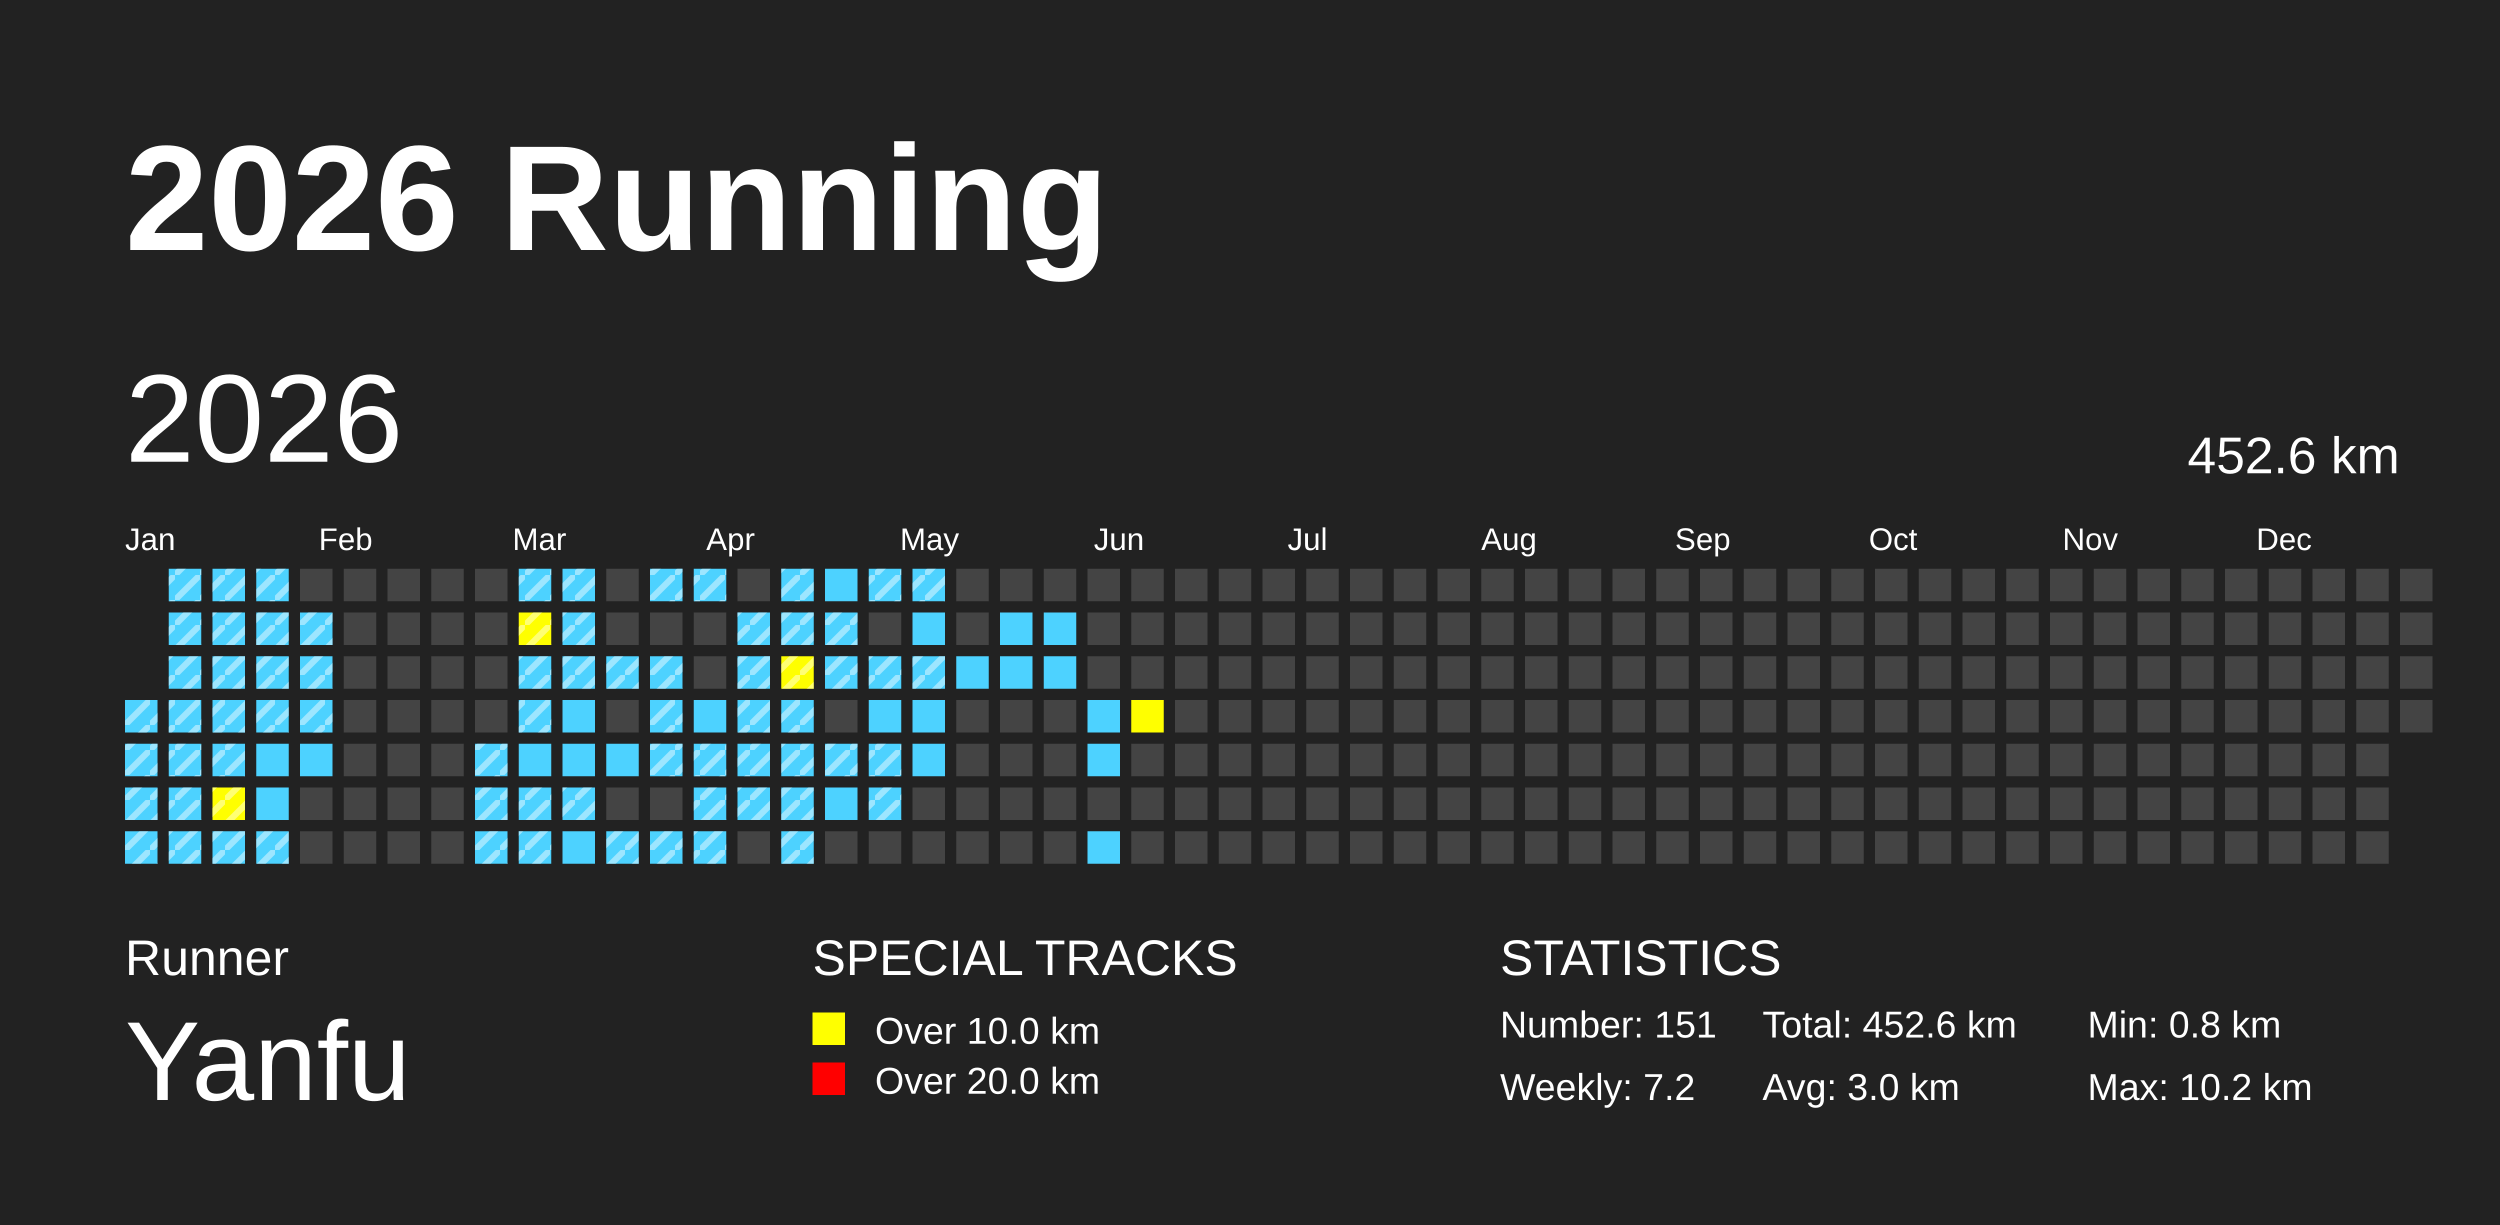
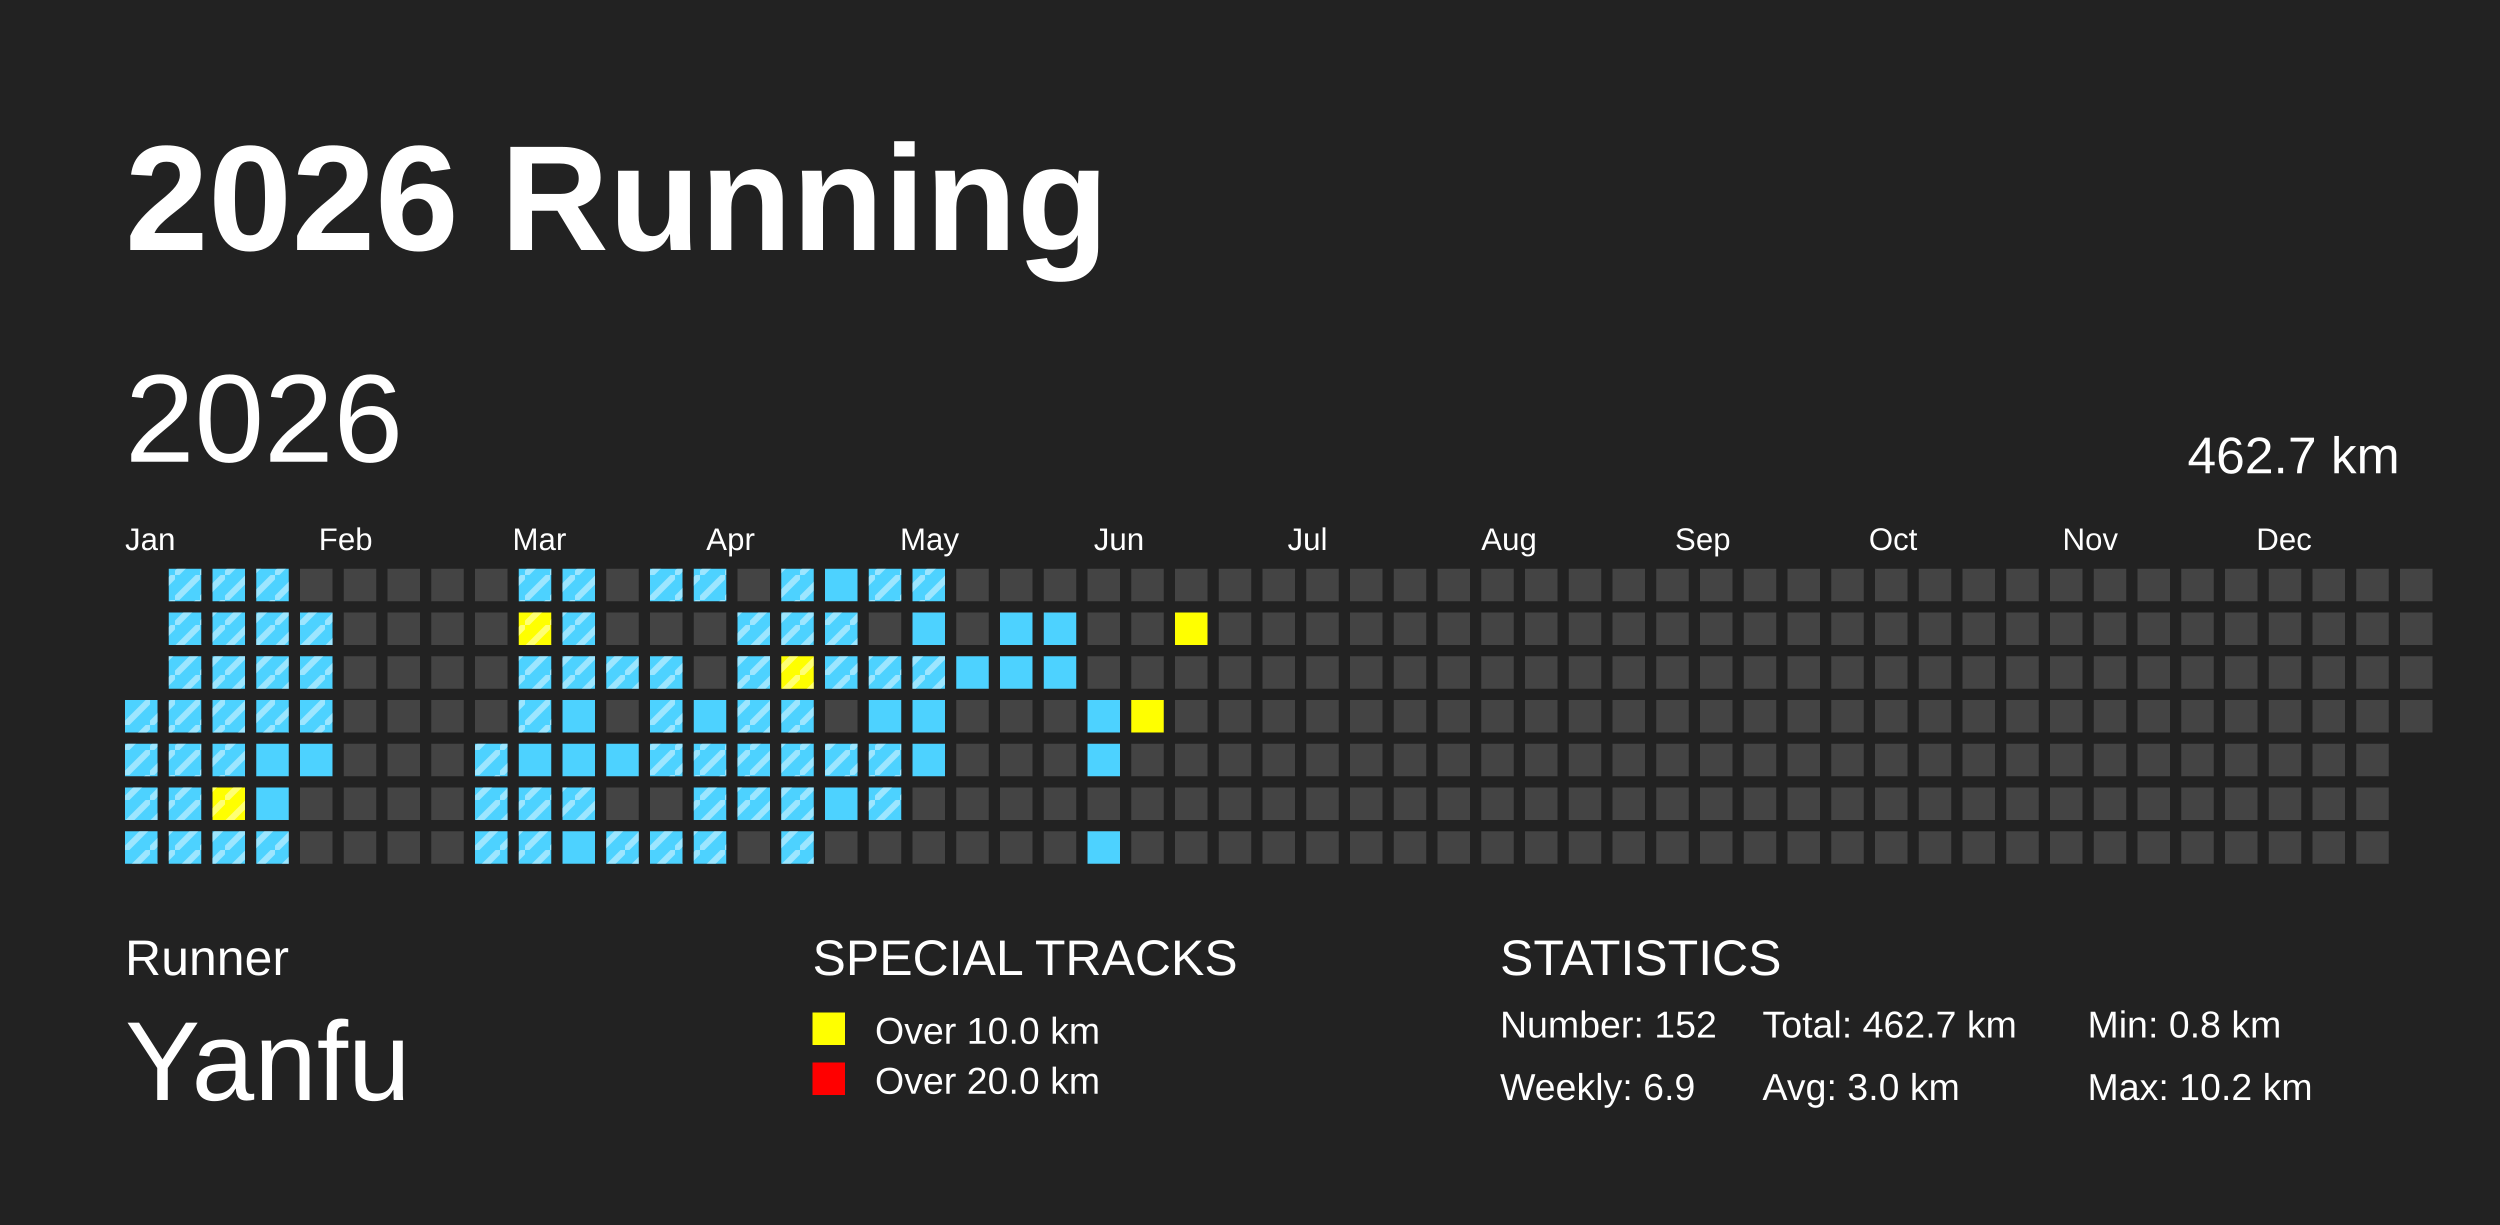
<svg xmlns="http://www.w3.org/2000/svg" baseProfile="full" height="98mm" version="1.1" viewBox="0,0,200,98" width="200mm">
  <defs>
    <pattern height="2" id="indoor-stripe" patternUnits="userSpaceOnUse" width="2">
      <line stroke="white" stroke-opacity="0.45" stroke-width="0.5" x1="0" x2="2" y1="2" y2="0" />
    </pattern>
  </defs>
  <rect fill="#222222" height="98" width="200" x="0" y="0" />
  <text fill="#FFFFFF" style="font-size:12px; font-family:Arial; font-weight:bold;" x="10" y="20">2026 Running</text>
  <text fill="#FFFFFF" style="font-size:4px; font-family:Arial" x="10" y="78">Runner</text>
  <text fill="#FFFFFF" style="font-size:9px; font-family:Arial" x="10" y="88">Yanfu</text>
  <text fill="#FFFFFF" style="font-size:4px; font-family:Arial" x="65" y="78">SPECIAL TRACKS</text>
  <rect fill="yellow" height="2.6" width="2.6" x="65" y="81" />
  <text fill="#FFFFFF" style="font-size:3px; font-family:Arial" x="70" y="83.5">Over 10.0 km</text>
  <rect fill="red" height="2.6" width="2.6" x="65" y="85" />
  <text fill="#FFFFFF" style="font-size:3px; font-family:Arial" x="70" y="87.5">Over 20.0 km</text>
  <text fill="#FFFFFF" style="font-size:4px; font-family:Arial" x="120" y="78">STATISTICS</text>
-   <text fill="#FFFFFF" style="font-size:3px; font-family:Arial" x="120" y="83">Number: 151</text>
-   <text fill="#FFFFFF" style="font-size:3px; font-family:Arial" x="120" y="88">Weekly: 7.2</text>
-   <text fill="#FFFFFF" style="font-size:3px; font-family:Arial" x="141" y="83">Total: 452.6 km</text>
+   <text fill="#FFFFFF" style="font-size:3px; font-family:Arial" x="120" y="83">Number: 152</text>
+   <text fill="#FFFFFF" style="font-size:3px; font-family:Arial" x="120" y="88">Weekly: 6.9</text>
+   <text fill="#FFFFFF" style="font-size:3px; font-family:Arial" x="141" y="83">Total: 462.7 km</text>
  <text fill="#FFFFFF" style="font-size:3px; font-family:Arial" x="141" y="88">Avg: 3.0 km</text>
  <text fill="#FFFFFF" style="font-size:3px; font-family:Arial" x="167" y="83">Min: 0.8 km</text>
  <text fill="#FFFFFF" style="font-size:3px; font-family:Arial" x="167" y="88">Max: 10.2 km</text>
  <text dominant-baseline="hanging" fill="#FFFFFF" style="font-size:10.0px; font-family:Arial;" x="10" y="30">2026</text>
-   <text dominant-baseline="hanging" fill="#FFFFFF" style="font-size:4.125px; font-family:Arial;" x="175" y="35">452.6 km</text>
+   <text dominant-baseline="hanging" fill="#FFFFFF" style="font-size:4.125px; font-family:Arial;" x="175" y="35">462.7 km</text>
  <text fill="#FFFFFF" style="font-size:2.5px; font-family:Arial" x="10.0" y="44">Jan</text>
  <text fill="#FFFFFF" style="font-size:2.5px; font-family:Arial" x="25.5" y="44">Feb</text>
  <text fill="#FFFFFF" style="font-size:2.5px; font-family:Arial" x="41.0" y="44">Mar</text>
  <text fill="#FFFFFF" style="font-size:2.5px; font-family:Arial" x="56.5" y="44">Apr</text>
  <text fill="#FFFFFF" style="font-size:2.5px; font-family:Arial" x="72.0" y="44">May</text>
  <text fill="#FFFFFF" style="font-size:2.5px; font-family:Arial" x="87.5" y="44">Jun</text>
  <text fill="#FFFFFF" style="font-size:2.5px; font-family:Arial" x="103.0" y="44">Jul</text>
  <text fill="#FFFFFF" style="font-size:2.5px; font-family:Arial" x="118.5" y="44">Aug</text>
  <text fill="#FFFFFF" style="font-size:2.5px; font-family:Arial" x="134.0" y="44">Sep</text>
  <text fill="#FFFFFF" style="font-size:2.5px; font-family:Arial" x="149.5" y="44">Oct</text>
  <text fill="#FFFFFF" style="font-size:2.5px; font-family:Arial" x="165.0" y="44">Nov</text>
  <text fill="#FFFFFF" style="font-size:2.5px; font-family:Arial" x="180.5" y="44">Dec</text>
  <rect fill="#4DD2FF" height="2.6" width="2.6" x="10.0" y="56.0" />
  <rect fill="url(#indoor-stripe)" height="2.6" width="2.6" x="10.0" y="56.0" />
  <rect fill="#4DD2FF" height="2.6" width="2.6" x="10.0" y="59.5" />
  <rect fill="url(#indoor-stripe)" height="2.6" width="2.6" x="10.0" y="59.5" />
  <rect fill="#4DD2FF" height="2.6" width="2.6" x="10.0" y="63.0" />
  <rect fill="url(#indoor-stripe)" height="2.6" width="2.6" x="10.0" y="63.0" />
  <rect fill="#4DD2FF" height="2.6" width="2.6" x="10.0" y="66.5" />
  <rect fill="url(#indoor-stripe)" height="2.6" width="2.6" x="10.0" y="66.5" />
  <rect fill="#4DD2FF" height="2.6" width="2.6" x="13.5" y="45.5" />
  <rect fill="url(#indoor-stripe)" height="2.6" width="2.6" x="13.5" y="45.5" />
  <rect fill="#4DD2FF" height="2.6" width="2.6" x="13.5" y="49.0" />
  <rect fill="url(#indoor-stripe)" height="2.6" width="2.6" x="13.5" y="49.0" />
  <rect fill="#4DD2FF" height="2.6" width="2.6" x="13.5" y="52.5" />
  <rect fill="url(#indoor-stripe)" height="2.6" width="2.6" x="13.5" y="52.5" />
  <rect fill="#4DD2FF" height="2.6" width="2.6" x="13.5" y="56.0" />
  <rect fill="url(#indoor-stripe)" height="2.6" width="2.6" x="13.5" y="56.0" />
  <rect fill="#4DD2FF" height="2.6" width="2.6" x="13.5" y="59.5" />
  <rect fill="url(#indoor-stripe)" height="2.6" width="2.6" x="13.5" y="59.5" />
  <rect fill="#4DD2FF" height="2.6" width="2.6" x="13.5" y="63.0" />
  <rect fill="url(#indoor-stripe)" height="2.6" width="2.6" x="13.5" y="63.0" />
  <rect fill="#4DD2FF" height="2.6" width="2.6" x="13.5" y="66.5" />
  <rect fill="url(#indoor-stripe)" height="2.6" width="2.6" x="13.5" y="66.5" />
  <rect fill="#4DD2FF" height="2.6" width="2.6" x="17.0" y="45.5" />
  <rect fill="url(#indoor-stripe)" height="2.6" width="2.6" x="17.0" y="45.5" />
  <rect fill="#4DD2FF" height="2.6" width="2.6" x="17.0" y="49.0" />
  <rect fill="url(#indoor-stripe)" height="2.6" width="2.6" x="17.0" y="49.0" />
  <rect fill="#4DD2FF" height="2.6" width="2.6" x="17.0" y="52.5" />
  <rect fill="url(#indoor-stripe)" height="2.6" width="2.6" x="17.0" y="52.5" />
  <rect fill="#4DD2FF" height="2.6" width="2.6" x="17.0" y="56.0" />
  <rect fill="url(#indoor-stripe)" height="2.6" width="2.6" x="17.0" y="56.0" />
  <rect fill="#4DD2FF" height="2.6" width="2.6" x="17.0" y="59.5" />
  <rect fill="url(#indoor-stripe)" height="2.6" width="2.6" x="17.0" y="59.5" />
  <rect fill="yellow" height="2.6" width="2.6" x="17.0" y="63.0" />
  <rect fill="url(#indoor-stripe)" height="2.6" width="2.6" x="17.0" y="63.0" />
  <rect fill="#4DD2FF" height="2.6" width="2.6" x="17.0" y="66.5" />
  <rect fill="url(#indoor-stripe)" height="2.6" width="2.6" x="17.0" y="66.5" />
  <rect fill="#4DD2FF" height="2.6" width="2.6" x="20.5" y="45.5" />
  <rect fill="url(#indoor-stripe)" height="2.6" width="2.6" x="20.5" y="45.5" />
  <rect fill="#4DD2FF" height="2.6" width="2.6" x="20.5" y="49.0" />
  <rect fill="url(#indoor-stripe)" height="2.6" width="2.6" x="20.5" y="49.0" />
  <rect fill="#4DD2FF" height="2.6" width="2.6" x="20.5" y="52.5" />
  <rect fill="url(#indoor-stripe)" height="2.6" width="2.6" x="20.5" y="52.5" />
  <rect fill="#4DD2FF" height="2.6" width="2.6" x="20.5" y="56.0" />
  <rect fill="url(#indoor-stripe)" height="2.6" width="2.6" x="20.5" y="56.0" />
  <rect fill="#4DD2FF" height="2.6" width="2.6" x="20.5" y="59.5" />
  <rect fill="#4DD2FF" height="2.6" width="2.6" x="20.5" y="63.0" />
  <rect fill="#4DD2FF" height="2.6" width="2.6" x="20.5" y="66.5" />
  <rect fill="url(#indoor-stripe)" height="2.6" width="2.6" x="20.5" y="66.5" />
  <rect fill="#444444" height="2.6" width="2.6" x="24.0" y="45.5" />
  <rect fill="#4DD2FF" height="2.6" width="2.6" x="24.0" y="49.0" />
  <rect fill="url(#indoor-stripe)" height="2.6" width="2.6" x="24.0" y="49.0" />
  <rect fill="#4DD2FF" height="2.6" width="2.6" x="24.0" y="52.5" />
  <rect fill="url(#indoor-stripe)" height="2.6" width="2.6" x="24.0" y="52.5" />
  <rect fill="#4DD2FF" height="2.6" width="2.6" x="24.0" y="56.0" />
  <rect fill="url(#indoor-stripe)" height="2.6" width="2.6" x="24.0" y="56.0" />
  <rect fill="#4DD2FF" height="2.6" width="2.6" x="24.0" y="59.5" />
  <rect fill="#444444" height="2.6" width="2.6" x="24.0" y="63.0" />
  <rect fill="#444444" height="2.6" width="2.6" x="24.0" y="66.5" />
  <rect fill="#444444" height="2.6" width="2.6" x="27.5" y="45.5" />
  <rect fill="#444444" height="2.6" width="2.6" x="27.5" y="49.0" />
  <rect fill="#444444" height="2.6" width="2.6" x="27.5" y="52.5" />
  <rect fill="#444444" height="2.6" width="2.6" x="27.5" y="56.0" />
  <rect fill="#444444" height="2.6" width="2.6" x="27.5" y="59.5" />
  <rect fill="#444444" height="2.6" width="2.6" x="27.5" y="63.0" />
  <rect fill="#444444" height="2.6" width="2.6" x="27.5" y="66.5" />
  <rect fill="#444444" height="2.6" width="2.6" x="31.0" y="45.5" />
  <rect fill="#444444" height="2.6" width="2.6" x="31.0" y="49.0" />
  <rect fill="#444444" height="2.6" width="2.6" x="31.0" y="52.5" />
  <rect fill="#444444" height="2.6" width="2.6" x="31.0" y="56.0" />
  <rect fill="#444444" height="2.6" width="2.6" x="31.0" y="59.5" />
  <rect fill="#444444" height="2.6" width="2.6" x="31.0" y="63.0" />
  <rect fill="#444444" height="2.6" width="2.6" x="31.0" y="66.5" />
  <rect fill="#444444" height="2.6" width="2.6" x="34.5" y="45.5" />
  <rect fill="#444444" height="2.6" width="2.6" x="34.5" y="49.0" />
  <rect fill="#444444" height="2.6" width="2.6" x="34.5" y="52.5" />
  <rect fill="#444444" height="2.6" width="2.6" x="34.5" y="56.0" />
  <rect fill="#444444" height="2.6" width="2.6" x="34.5" y="59.5" />
  <rect fill="#444444" height="2.6" width="2.6" x="34.5" y="63.0" />
  <rect fill="#444444" height="2.6" width="2.6" x="34.5" y="66.5" />
  <rect fill="#444444" height="2.6" width="2.6" x="38.0" y="45.5" />
  <rect fill="#444444" height="2.6" width="2.6" x="38.0" y="49.0" />
  <rect fill="#444444" height="2.6" width="2.6" x="38.0" y="52.5" />
  <rect fill="#444444" height="2.6" width="2.6" x="38.0" y="56.0" />
  <rect fill="#4DD2FF" height="2.6" width="2.6" x="38.0" y="59.5" />
  <rect fill="url(#indoor-stripe)" height="2.6" width="2.6" x="38.0" y="59.5" />
  <rect fill="#4DD2FF" height="2.6" width="2.6" x="38.0" y="63.0" />
  <rect fill="url(#indoor-stripe)" height="2.6" width="2.6" x="38.0" y="63.0" />
  <rect fill="#4DD2FF" height="2.6" width="2.6" x="38.0" y="66.5" />
  <rect fill="url(#indoor-stripe)" height="2.6" width="2.6" x="38.0" y="66.5" />
  <rect fill="#4DD2FF" height="2.6" width="2.6" x="41.5" y="45.5" />
  <rect fill="url(#indoor-stripe)" height="2.6" width="2.6" x="41.5" y="45.5" />
  <rect fill="yellow" height="2.6" width="2.6" x="41.5" y="49.0" />
  <rect fill="url(#indoor-stripe)" height="2.6" width="2.6" x="41.5" y="49.0" />
  <rect fill="#4DD2FF" height="2.6" width="2.6" x="41.5" y="52.5" />
  <rect fill="url(#indoor-stripe)" height="2.6" width="2.6" x="41.5" y="52.5" />
  <rect fill="#4DD2FF" height="2.6" width="2.6" x="41.5" y="56.0" />
  <rect fill="url(#indoor-stripe)" height="2.6" width="2.6" x="41.5" y="56.0" />
  <rect fill="#4DD2FF" height="2.6" width="2.6" x="41.5" y="59.5" />
  <rect fill="#4DD2FF" height="2.6" width="2.6" x="41.5" y="63.0" />
  <rect fill="url(#indoor-stripe)" height="2.6" width="2.6" x="41.5" y="63.0" />
  <rect fill="#4DD2FF" height="2.6" width="2.6" x="41.5" y="66.5" />
  <rect fill="url(#indoor-stripe)" height="2.6" width="2.6" x="41.5" y="66.5" />
  <rect fill="#4DD2FF" height="2.6" width="2.6" x="45.0" y="45.5" />
  <rect fill="url(#indoor-stripe)" height="2.6" width="2.6" x="45.0" y="45.5" />
  <rect fill="#4DD2FF" height="2.6" width="2.6" x="45.0" y="49.0" />
  <rect fill="url(#indoor-stripe)" height="2.6" width="2.6" x="45.0" y="49.0" />
  <rect fill="#4DD2FF" height="2.6" width="2.6" x="45.0" y="52.5" />
  <rect fill="url(#indoor-stripe)" height="2.6" width="2.6" x="45.0" y="52.5" />
  <rect fill="#4DD2FF" height="2.6" width="2.6" x="45.0" y="56.0" />
  <rect fill="#4DD2FF" height="2.6" width="2.6" x="45.0" y="59.5" />
  <rect fill="#4DD2FF" height="2.6" width="2.6" x="45.0" y="63.0" />
  <rect fill="url(#indoor-stripe)" height="2.6" width="2.6" x="45.0" y="63.0" />
  <rect fill="#4DD2FF" height="2.6" width="2.6" x="45.0" y="66.5" />
  <rect fill="#444444" height="2.6" width="2.6" x="48.5" y="45.5" />
  <rect fill="#444444" height="2.6" width="2.6" x="48.5" y="49.0" />
  <rect fill="#4DD2FF" height="2.6" width="2.6" x="48.5" y="52.5" />
  <rect fill="url(#indoor-stripe)" height="2.6" width="2.6" x="48.5" y="52.5" />
  <rect fill="#444444" height="2.6" width="2.6" x="48.5" y="56.0" />
  <rect fill="#4DD2FF" height="2.6" width="2.6" x="48.5" y="59.5" />
  <rect fill="#444444" height="2.6" width="2.6" x="48.5" y="63.0" />
  <rect fill="#4DD2FF" height="2.6" width="2.6" x="48.5" y="66.5" />
  <rect fill="url(#indoor-stripe)" height="2.6" width="2.6" x="48.5" y="66.5" />
  <rect fill="#4DD2FF" height="2.6" width="2.6" x="52.0" y="45.5" />
  <rect fill="url(#indoor-stripe)" height="2.6" width="2.6" x="52.0" y="45.5" />
  <rect fill="#444444" height="2.6" width="2.6" x="52.0" y="49.0" />
  <rect fill="#4DD2FF" height="2.6" width="2.6" x="52.0" y="52.5" />
  <rect fill="url(#indoor-stripe)" height="2.6" width="2.6" x="52.0" y="52.5" />
  <rect fill="#4DD2FF" height="2.6" width="2.6" x="52.0" y="56.0" />
  <rect fill="url(#indoor-stripe)" height="2.6" width="2.6" x="52.0" y="56.0" />
  <rect fill="#4DD2FF" height="2.6" width="2.6" x="52.0" y="59.5" />
  <rect fill="url(#indoor-stripe)" height="2.6" width="2.6" x="52.0" y="59.5" />
  <rect fill="#444444" height="2.6" width="2.6" x="52.0" y="63.0" />
  <rect fill="#4DD2FF" height="2.6" width="2.6" x="52.0" y="66.5" />
  <rect fill="url(#indoor-stripe)" height="2.6" width="2.6" x="52.0" y="66.5" />
  <rect fill="#4DD2FF" height="2.6" width="2.6" x="55.5" y="45.5" />
  <rect fill="url(#indoor-stripe)" height="2.6" width="2.6" x="55.5" y="45.5" />
  <rect fill="#444444" height="2.6" width="2.6" x="55.5" y="49.0" />
  <rect fill="#444444" height="2.6" width="2.6" x="55.5" y="52.5" />
  <rect fill="#4DD2FF" height="2.6" width="2.6" x="55.5" y="56.0" />
  <rect fill="#4DD2FF" height="2.6" width="2.6" x="55.5" y="59.5" />
  <rect fill="url(#indoor-stripe)" height="2.6" width="2.6" x="55.5" y="59.5" />
  <rect fill="#4DD2FF" height="2.6" width="2.6" x="55.5" y="63.0" />
  <rect fill="url(#indoor-stripe)" height="2.6" width="2.6" x="55.5" y="63.0" />
  <rect fill="#4DD2FF" height="2.6" width="2.6" x="55.5" y="66.5" />
  <rect fill="url(#indoor-stripe)" height="2.6" width="2.6" x="55.5" y="66.5" />
  <rect fill="#444444" height="2.6" width="2.6" x="59.0" y="45.5" />
  <rect fill="#4DD2FF" height="2.6" width="2.6" x="59.0" y="49.0" />
  <rect fill="url(#indoor-stripe)" height="2.6" width="2.6" x="59.0" y="49.0" />
  <rect fill="#4DD2FF" height="2.6" width="2.6" x="59.0" y="52.5" />
  <rect fill="url(#indoor-stripe)" height="2.6" width="2.6" x="59.0" y="52.5" />
  <rect fill="#4DD2FF" height="2.6" width="2.6" x="59.0" y="56.0" />
  <rect fill="url(#indoor-stripe)" height="2.6" width="2.6" x="59.0" y="56.0" />
  <rect fill="#4DD2FF" height="2.6" width="2.6" x="59.0" y="59.5" />
  <rect fill="url(#indoor-stripe)" height="2.6" width="2.6" x="59.0" y="59.5" />
  <rect fill="#4DD2FF" height="2.6" width="2.6" x="59.0" y="63.0" />
  <rect fill="url(#indoor-stripe)" height="2.6" width="2.6" x="59.0" y="63.0" />
  <rect fill="#444444" height="2.6" width="2.6" x="59.0" y="66.5" />
  <rect fill="#4DD2FF" height="2.6" width="2.6" x="62.5" y="45.5" />
  <rect fill="url(#indoor-stripe)" height="2.6" width="2.6" x="62.5" y="45.5" />
  <rect fill="#4DD2FF" height="2.6" width="2.6" x="62.5" y="49.0" />
  <rect fill="url(#indoor-stripe)" height="2.6" width="2.6" x="62.5" y="49.0" />
  <rect fill="yellow" height="2.6" width="2.6" x="62.5" y="52.5" />
  <rect fill="url(#indoor-stripe)" height="2.6" width="2.6" x="62.5" y="52.5" />
  <rect fill="#4DD2FF" height="2.6" width="2.6" x="62.5" y="56.0" />
  <rect fill="url(#indoor-stripe)" height="2.6" width="2.6" x="62.5" y="56.0" />
  <rect fill="#4DD2FF" height="2.6" width="2.6" x="62.5" y="59.5" />
  <rect fill="url(#indoor-stripe)" height="2.6" width="2.6" x="62.5" y="59.5" />
  <rect fill="#4DD2FF" height="2.6" width="2.6" x="62.5" y="63.0" />
  <rect fill="url(#indoor-stripe)" height="2.6" width="2.6" x="62.5" y="63.0" />
  <rect fill="#4DD2FF" height="2.6" width="2.6" x="62.5" y="66.5" />
  <rect fill="url(#indoor-stripe)" height="2.6" width="2.6" x="62.5" y="66.5" />
  <rect fill="#4DD2FF" height="2.6" width="2.6" x="66.0" y="45.5" />
  <rect fill="#4DD2FF" height="2.6" width="2.6" x="66.0" y="49.0" />
  <rect fill="url(#indoor-stripe)" height="2.6" width="2.6" x="66.0" y="49.0" />
  <rect fill="#4DD2FF" height="2.6" width="2.6" x="66.0" y="52.5" />
  <rect fill="url(#indoor-stripe)" height="2.6" width="2.6" x="66.0" y="52.5" />
  <rect fill="#444444" height="2.6" width="2.6" x="66.0" y="56.0" />
  <rect fill="#4DD2FF" height="2.6" width="2.6" x="66.0" y="59.5" />
  <rect fill="url(#indoor-stripe)" height="2.6" width="2.6" x="66.0" y="59.5" />
  <rect fill="#4DD2FF" height="2.6" width="2.6" x="66.0" y="63.0" />
  <rect fill="#444444" height="2.6" width="2.6" x="66.0" y="66.5" />
  <rect fill="#4DD2FF" height="2.6" width="2.6" x="69.5" y="45.5" />
  <rect fill="url(#indoor-stripe)" height="2.6" width="2.6" x="69.5" y="45.5" />
  <rect fill="#444444" height="2.6" width="2.6" x="69.5" y="49.0" />
  <rect fill="#4DD2FF" height="2.6" width="2.6" x="69.5" y="52.5" />
  <rect fill="url(#indoor-stripe)" height="2.6" width="2.6" x="69.5" y="52.5" />
  <rect fill="#4DD2FF" height="2.6" width="2.6" x="69.5" y="56.0" />
  <rect fill="#4DD2FF" height="2.6" width="2.6" x="69.5" y="59.5" />
  <rect fill="url(#indoor-stripe)" height="2.6" width="2.6" x="69.5" y="59.5" />
  <rect fill="#4DD2FF" height="2.6" width="2.6" x="69.5" y="63.0" />
  <rect fill="url(#indoor-stripe)" height="2.6" width="2.6" x="69.5" y="63.0" />
  <rect fill="#444444" height="2.6" width="2.6" x="69.5" y="66.5" />
  <rect fill="#4DD2FF" height="2.6" width="2.6" x="73.0" y="45.5" />
  <rect fill="url(#indoor-stripe)" height="2.6" width="2.6" x="73.0" y="45.5" />
  <rect fill="#4DD2FF" height="2.6" width="2.6" x="73.0" y="49.0" />
  <rect fill="#4DD2FF" height="2.6" width="2.6" x="73.0" y="52.5" />
  <rect fill="url(#indoor-stripe)" height="2.6" width="2.6" x="73.0" y="52.5" />
  <rect fill="#4DD2FF" height="2.6" width="2.6" x="73.0" y="56.0" />
  <rect fill="#4DD2FF" height="2.6" width="2.6" x="73.0" y="59.5" />
  <rect fill="#444444" height="2.6" width="2.6" x="73.0" y="63.0" />
  <rect fill="#444444" height="2.6" width="2.6" x="73.0" y="66.5" />
  <rect fill="#444444" height="2.6" width="2.6" x="76.5" y="45.5" />
  <rect fill="#444444" height="2.6" width="2.6" x="76.5" y="49.0" />
  <rect fill="#4DD2FF" height="2.6" width="2.6" x="76.5" y="52.5" />
  <rect fill="#444444" height="2.6" width="2.6" x="76.5" y="56.0" />
  <rect fill="#444444" height="2.6" width="2.6" x="76.5" y="59.5" />
  <rect fill="#444444" height="2.6" width="2.6" x="76.5" y="63.0" />
  <rect fill="#444444" height="2.6" width="2.6" x="76.5" y="66.5" />
  <rect fill="#444444" height="2.6" width="2.6" x="80.0" y="45.5" />
  <rect fill="#4DD2FF" height="2.6" width="2.6" x="80.0" y="49.0" />
  <rect fill="#4DD2FF" height="2.6" width="2.6" x="80.0" y="52.5" />
  <rect fill="#444444" height="2.6" width="2.6" x="80.0" y="56.0" />
  <rect fill="#444444" height="2.6" width="2.6" x="80.0" y="59.5" />
  <rect fill="#444444" height="2.6" width="2.6" x="80.0" y="63.0" />
  <rect fill="#444444" height="2.6" width="2.6" x="80.0" y="66.5" />
  <rect fill="#444444" height="2.6" width="2.6" x="83.5" y="45.5" />
  <rect fill="#4DD2FF" height="2.6" width="2.6" x="83.5" y="49.0" />
  <rect fill="#4DD2FF" height="2.6" width="2.6" x="83.5" y="52.5" />
  <rect fill="#444444" height="2.6" width="2.6" x="83.5" y="56.0" />
  <rect fill="#444444" height="2.6" width="2.6" x="83.5" y="59.5" />
  <rect fill="#444444" height="2.6" width="2.6" x="83.5" y="63.0" />
  <rect fill="#444444" height="2.6" width="2.6" x="83.5" y="66.5" />
  <rect fill="#444444" height="2.6" width="2.6" x="87.0" y="45.5" />
  <rect fill="#444444" height="2.6" width="2.6" x="87.0" y="49.0" />
  <rect fill="#444444" height="2.6" width="2.6" x="87.0" y="52.5" />
  <rect fill="#4DD2FF" height="2.6" width="2.6" x="87.0" y="56.0" />
  <rect fill="#4DD2FF" height="2.6" width="2.6" x="87.0" y="59.5" />
  <rect fill="#444444" height="2.6" width="2.6" x="87.0" y="63.0" />
  <rect fill="#4DD2FF" height="2.6" width="2.6" x="87.0" y="66.5" />
  <rect fill="#444444" height="2.6" width="2.6" x="90.5" y="45.5" />
  <rect fill="#444444" height="2.6" width="2.6" x="90.5" y="49.0" />
  <rect fill="#444444" height="2.6" width="2.6" x="90.5" y="52.5" />
  <rect fill="yellow" height="2.6" width="2.6" x="90.5" y="56.0" />
  <rect fill="#444444" height="2.6" width="2.6" x="90.5" y="59.5" />
  <rect fill="#444444" height="2.6" width="2.6" x="90.5" y="63.0" />
  <rect fill="#444444" height="2.6" width="2.6" x="90.5" y="66.5" />
  <rect fill="#444444" height="2.6" width="2.6" x="94.0" y="45.5" />
-   <rect fill="#444444" height="2.6" width="2.6" x="94.0" y="49.0" />
+   <rect fill="yellow" height="2.6" width="2.6" x="94.0" y="49.0" />
  <rect fill="#444444" height="2.6" width="2.6" x="94.0" y="52.5" />
  <rect fill="#444444" height="2.6" width="2.6" x="94.0" y="56.0" />
  <rect fill="#444444" height="2.6" width="2.6" x="94.0" y="59.5" />
  <rect fill="#444444" height="2.6" width="2.6" x="94.0" y="63.0" />
  <rect fill="#444444" height="2.6" width="2.6" x="94.0" y="66.5" />
  <rect fill="#444444" height="2.6" width="2.6" x="97.5" y="45.5" />
  <rect fill="#444444" height="2.6" width="2.6" x="97.5" y="49.0" />
  <rect fill="#444444" height="2.6" width="2.6" x="97.5" y="52.5" />
  <rect fill="#444444" height="2.6" width="2.6" x="97.5" y="56.0" />
  <rect fill="#444444" height="2.6" width="2.6" x="97.5" y="59.5" />
  <rect fill="#444444" height="2.6" width="2.6" x="97.5" y="63.0" />
  <rect fill="#444444" height="2.6" width="2.6" x="97.5" y="66.5" />
  <rect fill="#444444" height="2.6" width="2.6" x="101.0" y="45.5" />
  <rect fill="#444444" height="2.6" width="2.6" x="101.0" y="49.0" />
  <rect fill="#444444" height="2.6" width="2.6" x="101.0" y="52.5" />
  <rect fill="#444444" height="2.6" width="2.6" x="101.0" y="56.0" />
  <rect fill="#444444" height="2.6" width="2.6" x="101.0" y="59.5" />
  <rect fill="#444444" height="2.6" width="2.6" x="101.0" y="63.0" />
  <rect fill="#444444" height="2.6" width="2.6" x="101.0" y="66.5" />
  <rect fill="#444444" height="2.6" width="2.6" x="104.5" y="45.5" />
  <rect fill="#444444" height="2.6" width="2.6" x="104.5" y="49.0" />
  <rect fill="#444444" height="2.6" width="2.6" x="104.5" y="52.5" />
  <rect fill="#444444" height="2.6" width="2.6" x="104.5" y="56.0" />
  <rect fill="#444444" height="2.6" width="2.6" x="104.5" y="59.5" />
  <rect fill="#444444" height="2.6" width="2.6" x="104.5" y="63.0" />
  <rect fill="#444444" height="2.6" width="2.6" x="104.5" y="66.5" />
  <rect fill="#444444" height="2.6" width="2.6" x="108.0" y="45.5" />
  <rect fill="#444444" height="2.6" width="2.6" x="108.0" y="49.0" />
  <rect fill="#444444" height="2.6" width="2.6" x="108.0" y="52.5" />
  <rect fill="#444444" height="2.6" width="2.6" x="108.0" y="56.0" />
  <rect fill="#444444" height="2.6" width="2.6" x="108.0" y="59.5" />
  <rect fill="#444444" height="2.6" width="2.6" x="108.0" y="63.0" />
  <rect fill="#444444" height="2.6" width="2.6" x="108.0" y="66.5" />
  <rect fill="#444444" height="2.6" width="2.6" x="111.5" y="45.5" />
  <rect fill="#444444" height="2.6" width="2.6" x="111.5" y="49.0" />
  <rect fill="#444444" height="2.6" width="2.6" x="111.5" y="52.5" />
  <rect fill="#444444" height="2.6" width="2.6" x="111.5" y="56.0" />
  <rect fill="#444444" height="2.6" width="2.6" x="111.5" y="59.5" />
  <rect fill="#444444" height="2.6" width="2.6" x="111.5" y="63.0" />
  <rect fill="#444444" height="2.6" width="2.6" x="111.5" y="66.5" />
  <rect fill="#444444" height="2.6" width="2.6" x="115.0" y="45.5" />
  <rect fill="#444444" height="2.6" width="2.6" x="115.0" y="49.0" />
  <rect fill="#444444" height="2.6" width="2.6" x="115.0" y="52.5" />
  <rect fill="#444444" height="2.6" width="2.6" x="115.0" y="56.0" />
  <rect fill="#444444" height="2.6" width="2.6" x="115.0" y="59.5" />
  <rect fill="#444444" height="2.6" width="2.6" x="115.0" y="63.0" />
  <rect fill="#444444" height="2.6" width="2.6" x="115.0" y="66.5" />
  <rect fill="#444444" height="2.6" width="2.6" x="118.5" y="45.5" />
  <rect fill="#444444" height="2.6" width="2.6" x="118.5" y="49.0" />
  <rect fill="#444444" height="2.6" width="2.6" x="118.5" y="52.5" />
  <rect fill="#444444" height="2.6" width="2.6" x="118.5" y="56.0" />
  <rect fill="#444444" height="2.6" width="2.6" x="118.5" y="59.5" />
  <rect fill="#444444" height="2.6" width="2.6" x="118.5" y="63.0" />
  <rect fill="#444444" height="2.6" width="2.6" x="118.5" y="66.5" />
  <rect fill="#444444" height="2.6" width="2.6" x="122.0" y="45.5" />
  <rect fill="#444444" height="2.6" width="2.6" x="122.0" y="49.0" />
  <rect fill="#444444" height="2.6" width="2.6" x="122.0" y="52.5" />
  <rect fill="#444444" height="2.6" width="2.6" x="122.0" y="56.0" />
  <rect fill="#444444" height="2.6" width="2.6" x="122.0" y="59.5" />
  <rect fill="#444444" height="2.6" width="2.6" x="122.0" y="63.0" />
  <rect fill="#444444" height="2.6" width="2.6" x="122.0" y="66.5" />
  <rect fill="#444444" height="2.6" width="2.6" x="125.5" y="45.5" />
  <rect fill="#444444" height="2.6" width="2.6" x="125.5" y="49.0" />
  <rect fill="#444444" height="2.6" width="2.6" x="125.5" y="52.5" />
  <rect fill="#444444" height="2.6" width="2.6" x="125.5" y="56.0" />
  <rect fill="#444444" height="2.6" width="2.6" x="125.5" y="59.5" />
  <rect fill="#444444" height="2.6" width="2.6" x="125.5" y="63.0" />
  <rect fill="#444444" height="2.6" width="2.6" x="125.5" y="66.5" />
  <rect fill="#444444" height="2.6" width="2.6" x="129.0" y="45.5" />
  <rect fill="#444444" height="2.6" width="2.6" x="129.0" y="49.0" />
  <rect fill="#444444" height="2.6" width="2.6" x="129.0" y="52.5" />
  <rect fill="#444444" height="2.6" width="2.6" x="129.0" y="56.0" />
  <rect fill="#444444" height="2.6" width="2.6" x="129.0" y="59.5" />
  <rect fill="#444444" height="2.6" width="2.6" x="129.0" y="63.0" />
  <rect fill="#444444" height="2.6" width="2.6" x="129.0" y="66.5" />
  <rect fill="#444444" height="2.6" width="2.6" x="132.5" y="45.5" />
  <rect fill="#444444" height="2.6" width="2.6" x="132.5" y="49.0" />
  <rect fill="#444444" height="2.6" width="2.6" x="132.5" y="52.5" />
  <rect fill="#444444" height="2.6" width="2.6" x="132.5" y="56.0" />
  <rect fill="#444444" height="2.6" width="2.6" x="132.5" y="59.5" />
  <rect fill="#444444" height="2.6" width="2.6" x="132.5" y="63.0" />
  <rect fill="#444444" height="2.6" width="2.6" x="132.5" y="66.5" />
  <rect fill="#444444" height="2.6" width="2.6" x="136.0" y="45.5" />
  <rect fill="#444444" height="2.6" width="2.6" x="136.0" y="49.0" />
  <rect fill="#444444" height="2.6" width="2.6" x="136.0" y="52.5" />
  <rect fill="#444444" height="2.6" width="2.6" x="136.0" y="56.0" />
  <rect fill="#444444" height="2.6" width="2.6" x="136.0" y="59.5" />
  <rect fill="#444444" height="2.6" width="2.6" x="136.0" y="63.0" />
  <rect fill="#444444" height="2.6" width="2.6" x="136.0" y="66.5" />
  <rect fill="#444444" height="2.6" width="2.6" x="139.5" y="45.5" />
  <rect fill="#444444" height="2.6" width="2.6" x="139.5" y="49.0" />
  <rect fill="#444444" height="2.6" width="2.6" x="139.5" y="52.5" />
  <rect fill="#444444" height="2.6" width="2.6" x="139.5" y="56.0" />
  <rect fill="#444444" height="2.6" width="2.6" x="139.5" y="59.5" />
  <rect fill="#444444" height="2.6" width="2.6" x="139.5" y="63.0" />
  <rect fill="#444444" height="2.6" width="2.6" x="139.5" y="66.5" />
  <rect fill="#444444" height="2.6" width="2.6" x="143.0" y="45.5" />
  <rect fill="#444444" height="2.6" width="2.6" x="143.0" y="49.0" />
  <rect fill="#444444" height="2.6" width="2.6" x="143.0" y="52.5" />
  <rect fill="#444444" height="2.6" width="2.6" x="143.0" y="56.0" />
  <rect fill="#444444" height="2.6" width="2.6" x="143.0" y="59.5" />
  <rect fill="#444444" height="2.6" width="2.6" x="143.0" y="63.0" />
  <rect fill="#444444" height="2.6" width="2.6" x="143.0" y="66.5" />
  <rect fill="#444444" height="2.6" width="2.6" x="146.5" y="45.5" />
  <rect fill="#444444" height="2.6" width="2.6" x="146.5" y="49.0" />
  <rect fill="#444444" height="2.6" width="2.6" x="146.5" y="52.5" />
  <rect fill="#444444" height="2.6" width="2.6" x="146.5" y="56.0" />
  <rect fill="#444444" height="2.6" width="2.6" x="146.5" y="59.5" />
  <rect fill="#444444" height="2.6" width="2.6" x="146.5" y="63.0" />
  <rect fill="#444444" height="2.6" width="2.6" x="146.5" y="66.5" />
  <rect fill="#444444" height="2.6" width="2.6" x="150.0" y="45.5" />
  <rect fill="#444444" height="2.6" width="2.6" x="150.0" y="49.0" />
  <rect fill="#444444" height="2.6" width="2.6" x="150.0" y="52.5" />
  <rect fill="#444444" height="2.6" width="2.6" x="150.0" y="56.0" />
  <rect fill="#444444" height="2.6" width="2.6" x="150.0" y="59.5" />
  <rect fill="#444444" height="2.6" width="2.6" x="150.0" y="63.0" />
  <rect fill="#444444" height="2.6" width="2.6" x="150.0" y="66.5" />
  <rect fill="#444444" height="2.6" width="2.6" x="153.5" y="45.5" />
  <rect fill="#444444" height="2.6" width="2.6" x="153.5" y="49.0" />
  <rect fill="#444444" height="2.6" width="2.6" x="153.5" y="52.5" />
  <rect fill="#444444" height="2.6" width="2.6" x="153.5" y="56.0" />
  <rect fill="#444444" height="2.6" width="2.6" x="153.5" y="59.5" />
  <rect fill="#444444" height="2.6" width="2.6" x="153.5" y="63.0" />
  <rect fill="#444444" height="2.6" width="2.6" x="153.5" y="66.5" />
  <rect fill="#444444" height="2.6" width="2.6" x="157.0" y="45.5" />
  <rect fill="#444444" height="2.6" width="2.6" x="157.0" y="49.0" />
  <rect fill="#444444" height="2.6" width="2.6" x="157.0" y="52.5" />
  <rect fill="#444444" height="2.6" width="2.6" x="157.0" y="56.0" />
  <rect fill="#444444" height="2.6" width="2.6" x="157.0" y="59.5" />
  <rect fill="#444444" height="2.6" width="2.6" x="157.0" y="63.0" />
  <rect fill="#444444" height="2.6" width="2.6" x="157.0" y="66.5" />
  <rect fill="#444444" height="2.6" width="2.6" x="160.5" y="45.5" />
  <rect fill="#444444" height="2.6" width="2.6" x="160.5" y="49.0" />
  <rect fill="#444444" height="2.6" width="2.6" x="160.5" y="52.5" />
  <rect fill="#444444" height="2.6" width="2.6" x="160.5" y="56.0" />
  <rect fill="#444444" height="2.6" width="2.6" x="160.5" y="59.5" />
  <rect fill="#444444" height="2.6" width="2.6" x="160.5" y="63.0" />
  <rect fill="#444444" height="2.6" width="2.6" x="160.5" y="66.5" />
  <rect fill="#444444" height="2.6" width="2.6" x="164.0" y="45.5" />
  <rect fill="#444444" height="2.6" width="2.6" x="164.0" y="49.0" />
  <rect fill="#444444" height="2.6" width="2.6" x="164.0" y="52.5" />
  <rect fill="#444444" height="2.6" width="2.6" x="164.0" y="56.0" />
  <rect fill="#444444" height="2.6" width="2.6" x="164.0" y="59.5" />
  <rect fill="#444444" height="2.6" width="2.6" x="164.0" y="63.0" />
  <rect fill="#444444" height="2.6" width="2.6" x="164.0" y="66.5" />
  <rect fill="#444444" height="2.6" width="2.6" x="167.5" y="45.5" />
  <rect fill="#444444" height="2.6" width="2.6" x="167.5" y="49.0" />
  <rect fill="#444444" height="2.6" width="2.6" x="167.5" y="52.5" />
  <rect fill="#444444" height="2.6" width="2.6" x="167.5" y="56.0" />
  <rect fill="#444444" height="2.6" width="2.6" x="167.5" y="59.5" />
  <rect fill="#444444" height="2.6" width="2.6" x="167.5" y="63.0" />
  <rect fill="#444444" height="2.6" width="2.6" x="167.5" y="66.5" />
  <rect fill="#444444" height="2.6" width="2.6" x="171.0" y="45.5" />
  <rect fill="#444444" height="2.6" width="2.6" x="171.0" y="49.0" />
  <rect fill="#444444" height="2.6" width="2.6" x="171.0" y="52.5" />
  <rect fill="#444444" height="2.6" width="2.6" x="171.0" y="56.0" />
  <rect fill="#444444" height="2.6" width="2.6" x="171.0" y="59.5" />
  <rect fill="#444444" height="2.6" width="2.6" x="171.0" y="63.0" />
  <rect fill="#444444" height="2.6" width="2.6" x="171.0" y="66.5" />
  <rect fill="#444444" height="2.6" width="2.6" x="174.5" y="45.5" />
  <rect fill="#444444" height="2.6" width="2.6" x="174.5" y="49.0" />
  <rect fill="#444444" height="2.6" width="2.6" x="174.5" y="52.5" />
  <rect fill="#444444" height="2.6" width="2.6" x="174.5" y="56.0" />
  <rect fill="#444444" height="2.6" width="2.6" x="174.5" y="59.5" />
  <rect fill="#444444" height="2.6" width="2.6" x="174.5" y="63.0" />
  <rect fill="#444444" height="2.6" width="2.6" x="174.5" y="66.5" />
  <rect fill="#444444" height="2.6" width="2.6" x="178.0" y="45.5" />
  <rect fill="#444444" height="2.6" width="2.6" x="178.0" y="49.0" />
  <rect fill="#444444" height="2.6" width="2.6" x="178.0" y="52.5" />
  <rect fill="#444444" height="2.6" width="2.6" x="178.0" y="56.0" />
  <rect fill="#444444" height="2.6" width="2.6" x="178.0" y="59.5" />
  <rect fill="#444444" height="2.6" width="2.6" x="178.0" y="63.0" />
  <rect fill="#444444" height="2.6" width="2.6" x="178.0" y="66.5" />
  <rect fill="#444444" height="2.6" width="2.6" x="181.5" y="45.5" />
  <rect fill="#444444" height="2.6" width="2.6" x="181.5" y="49.0" />
  <rect fill="#444444" height="2.6" width="2.6" x="181.5" y="52.5" />
  <rect fill="#444444" height="2.6" width="2.6" x="181.5" y="56.0" />
  <rect fill="#444444" height="2.6" width="2.6" x="181.5" y="59.5" />
  <rect fill="#444444" height="2.6" width="2.6" x="181.5" y="63.0" />
  <rect fill="#444444" height="2.6" width="2.6" x="181.5" y="66.5" />
  <rect fill="#444444" height="2.6" width="2.6" x="185.0" y="45.5" />
  <rect fill="#444444" height="2.6" width="2.6" x="185.0" y="49.0" />
  <rect fill="#444444" height="2.6" width="2.6" x="185.0" y="52.5" />
  <rect fill="#444444" height="2.6" width="2.6" x="185.0" y="56.0" />
  <rect fill="#444444" height="2.6" width="2.6" x="185.0" y="59.5" />
  <rect fill="#444444" height="2.6" width="2.6" x="185.0" y="63.0" />
  <rect fill="#444444" height="2.6" width="2.6" x="185.0" y="66.5" />
  <rect fill="#444444" height="2.6" width="2.6" x="188.5" y="45.5" />
  <rect fill="#444444" height="2.6" width="2.6" x="188.5" y="49.0" />
  <rect fill="#444444" height="2.6" width="2.6" x="188.5" y="52.5" />
  <rect fill="#444444" height="2.6" width="2.6" x="188.5" y="56.0" />
  <rect fill="#444444" height="2.6" width="2.6" x="188.5" y="59.5" />
  <rect fill="#444444" height="2.6" width="2.6" x="188.5" y="63.0" />
  <rect fill="#444444" height="2.6" width="2.6" x="188.5" y="66.5" />
  <rect fill="#444444" height="2.6" width="2.6" x="192.0" y="45.5" />
  <rect fill="#444444" height="2.6" width="2.6" x="192.0" y="49.0" />
  <rect fill="#444444" height="2.6" width="2.6" x="192.0" y="52.5" />
  <rect fill="#444444" height="2.6" width="2.6" x="192.0" y="56.0" />
</svg>
